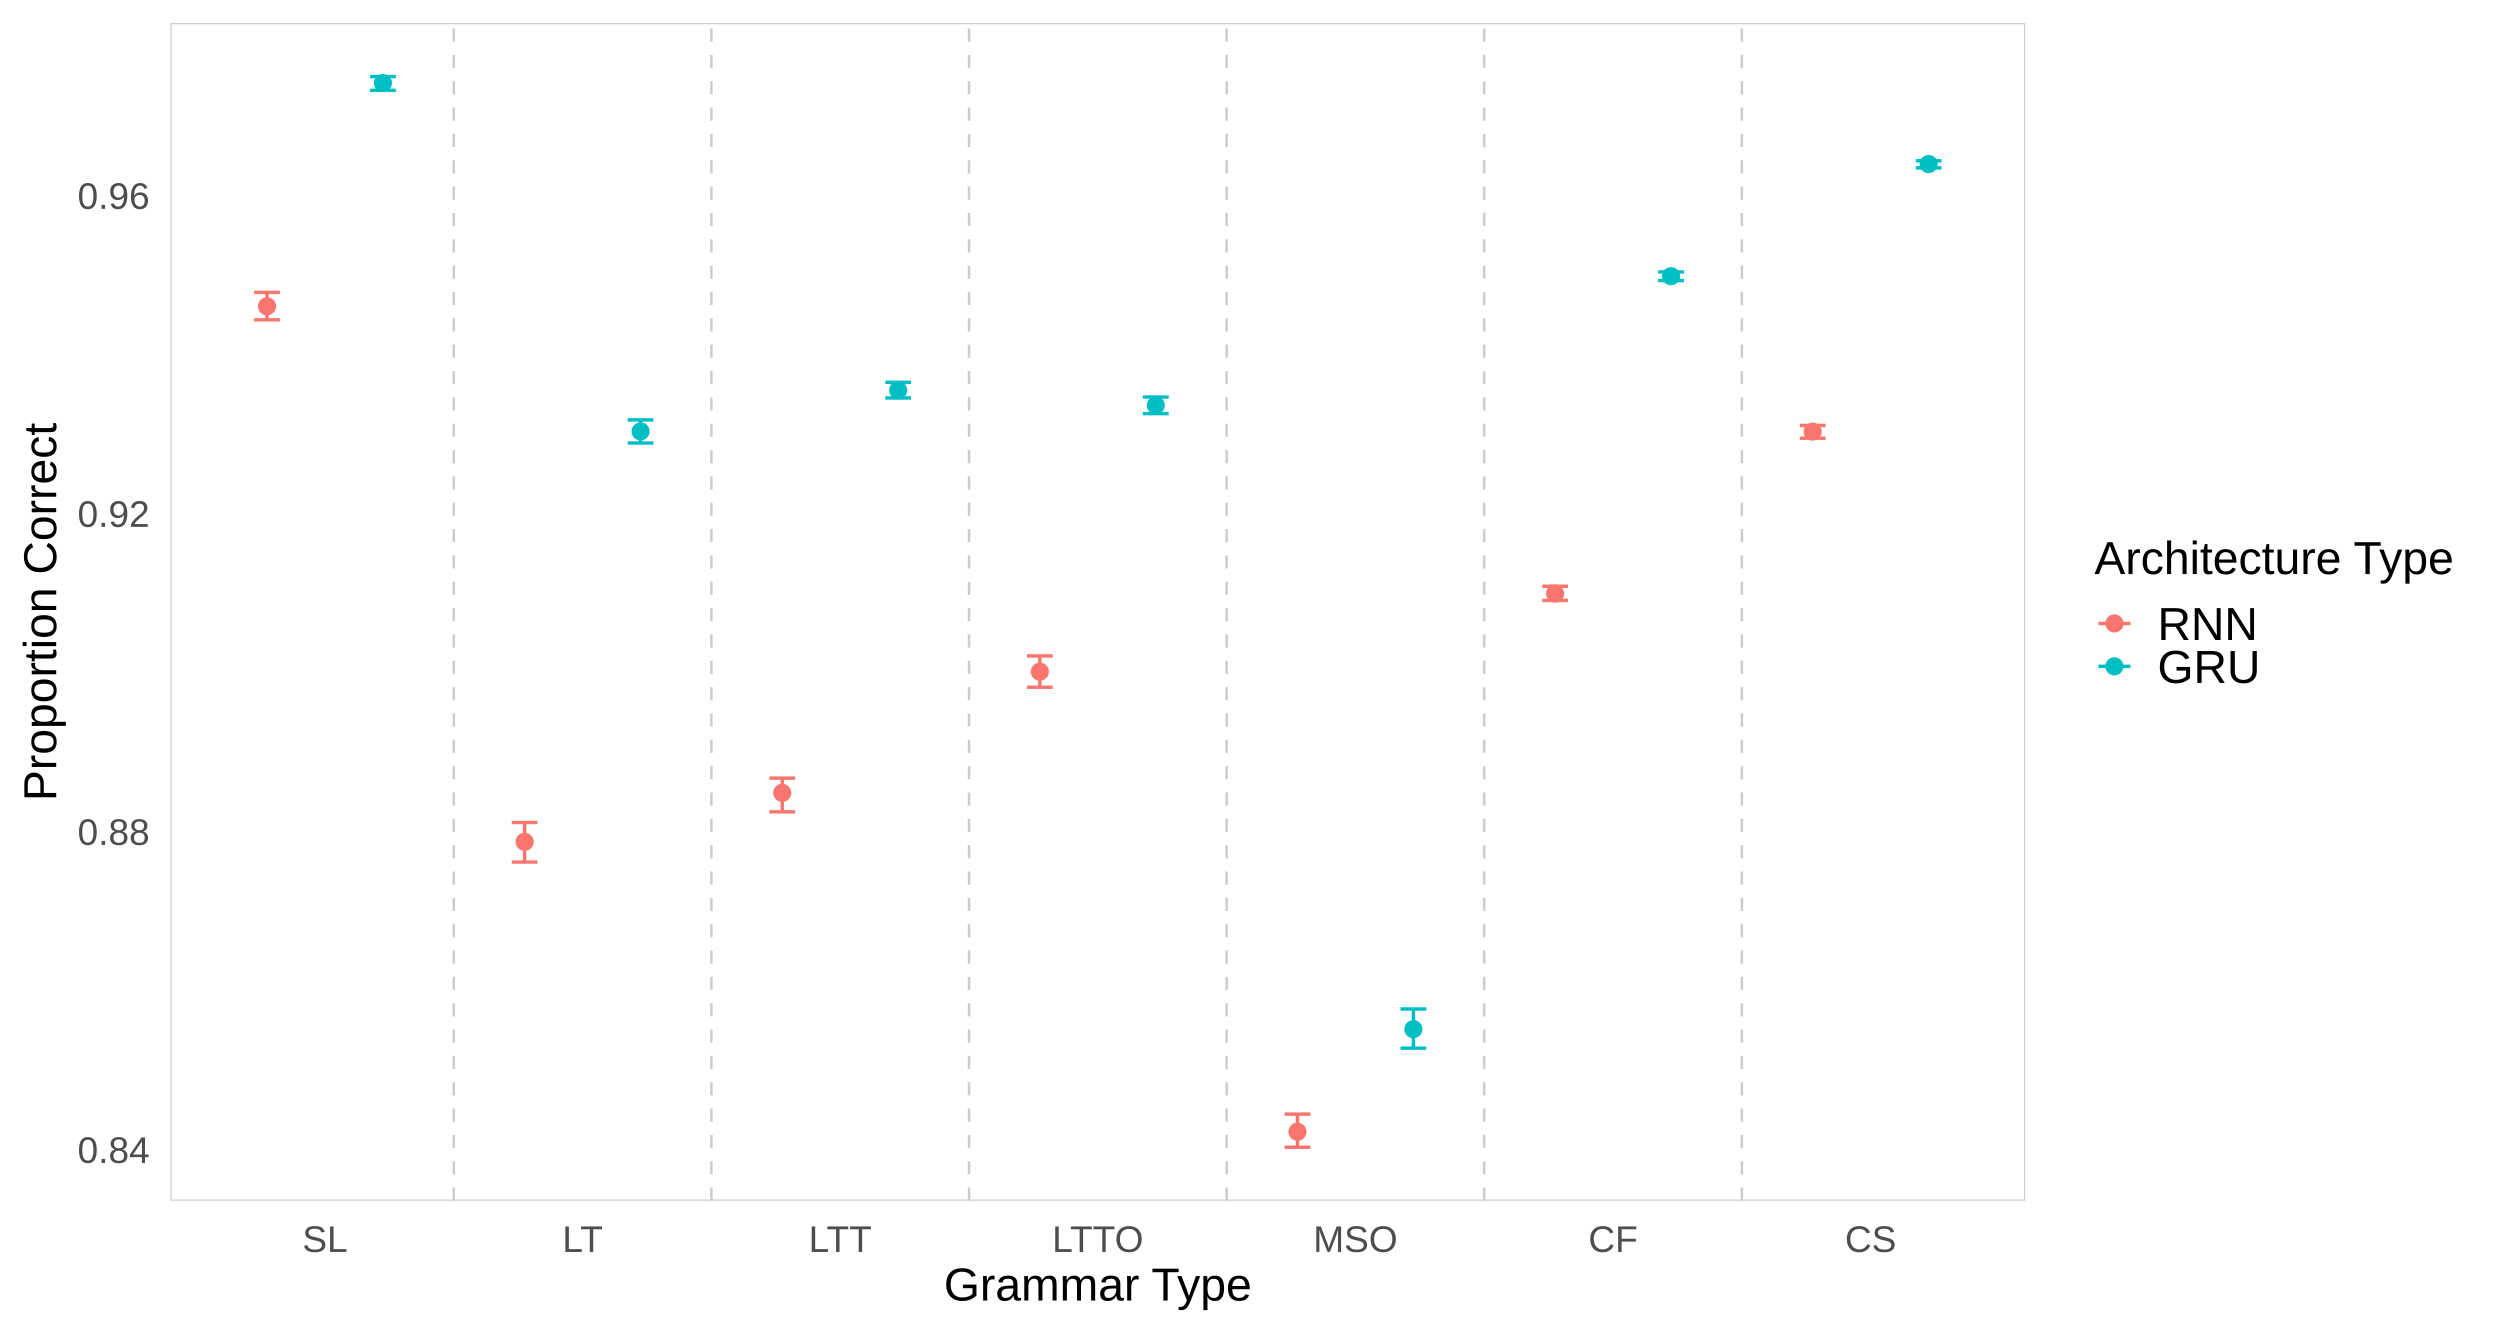
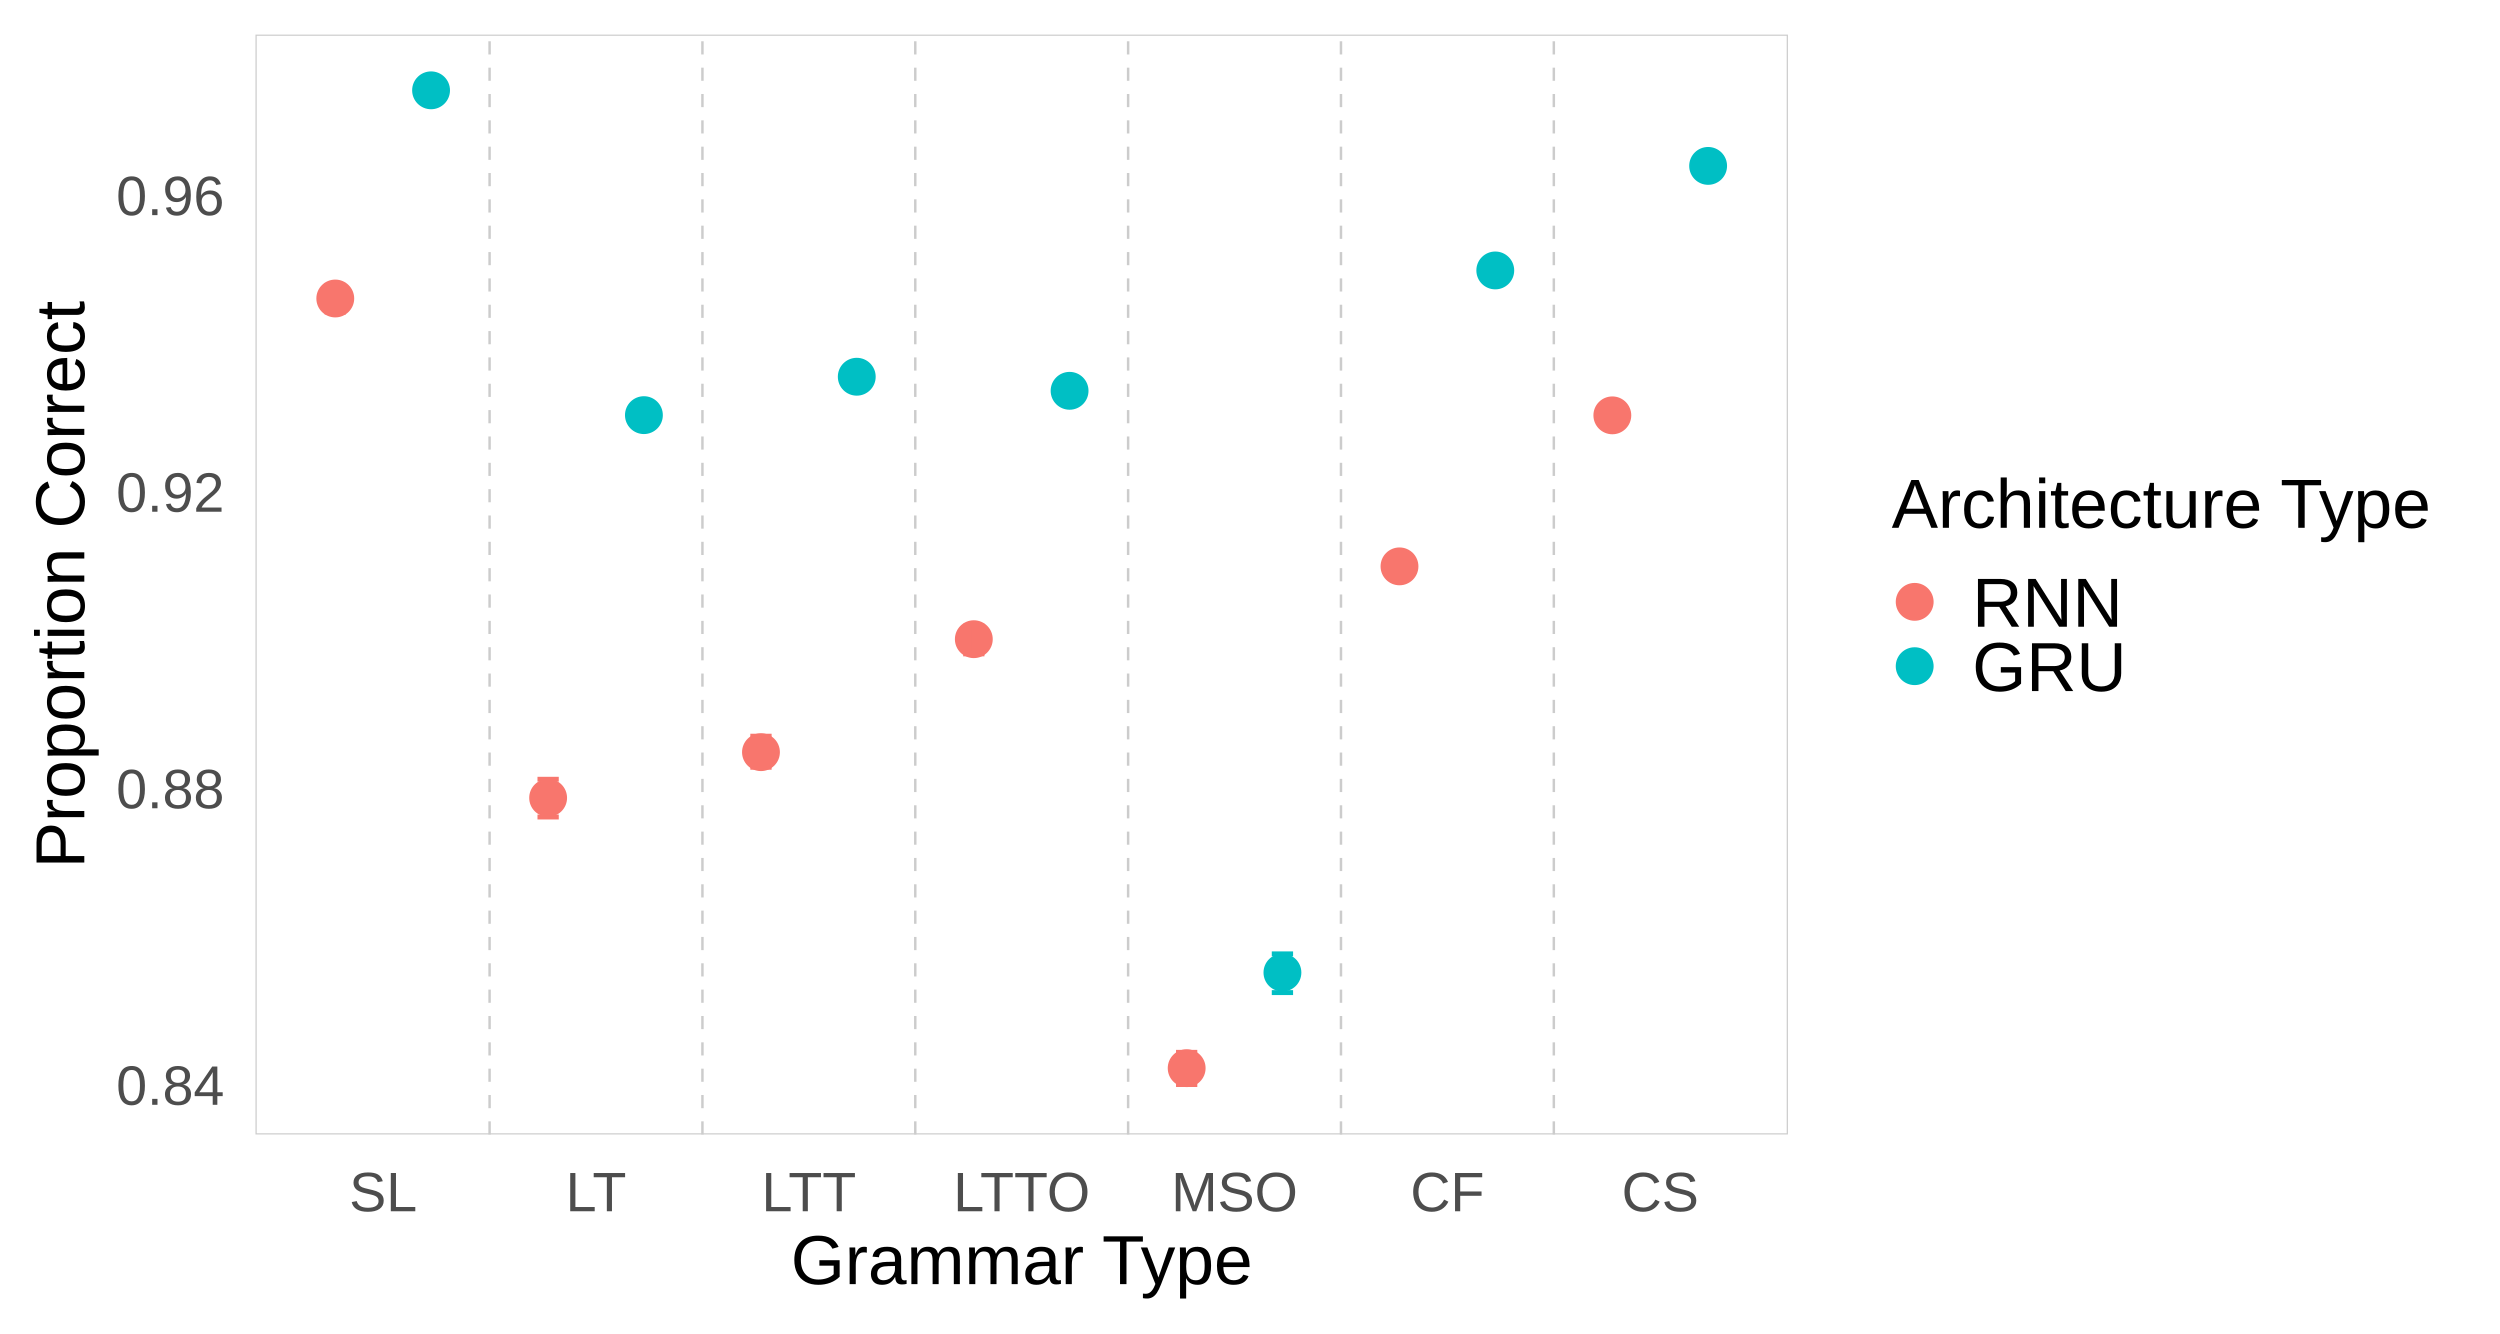
<svg xmlns="http://www.w3.org/2000/svg" width="1080.00pt" height="576.00pt" viewBox="0 0 1080.00 576.00">
  <g class="svglite">
    <defs>
      <style type="text/css">
    .svglite line, .svglite polyline, .svglite polygon, .svglite path, .svglite rect, .svglite circle {
      fill: none;
      stroke: #000000;
      stroke-linecap: round;
      stroke-linejoin: round;
      stroke-miterlimit: 10.00;
    }
    .svglite text {
      white-space: pre;
    }
    .svglite g.glyphgroup path {
      fill: inherit;
      stroke: none;
    }
  </style>
    </defs>
    <rect width="100%" height="100%" style="stroke: none; fill: none;" />
    <defs>
      <clipPath id="cpMC4wMHwxMDgwLjAwfDAuMDB8NTc2LjAw">
        <rect x="0.00" y="0.00" width="1080.00" height="576.00" />
      </clipPath>
    </defs>
    <g clip-path="url(#cpMC4wMHwxMDgwLjAwfDAuMDB8NTc2LjAw)">
</g>
    <defs>
-       <clipPath id="cpNzMuNjJ8ODc0LjkxfDkuOTZ8NTE4Ljcz">
-         <rect x="73.62" y="9.96" width="801.29" height="508.77" />
+       <clipPath id="cpMTEwLjM2fDc3Mi4zOXwxNC45NHw0OTAuMTE=">
+         <rect x="110.36" y="14.94" width="662.03" height="475.16" />
      </clipPath>
    </defs>
-     <g clip-path="url(#cpNzMuNjJ8ODc0LjkxfDkuOTZ8NTE4Ljcz)">
-       <circle cx="115.35" cy="132.32" r="3.56" style="stroke-width: 0.71; stroke: #F8766D; fill: #F8766D;" />
-       <circle cx="165.43" cy="35.87" r="3.56" style="stroke-width: 0.71; stroke: #00BFC4; fill: #00BFC4;" />
-       <circle cx="226.64" cy="363.67" r="3.56" style="stroke-width: 0.71; stroke: #F8766D; fill: #F8766D;" />
-       <circle cx="276.72" cy="186.36" r="3.56" style="stroke-width: 0.71; stroke: #00BFC4; fill: #00BFC4;" />
-       <circle cx="337.93" cy="342.51" r="3.56" style="stroke-width: 0.71; stroke: #F8766D; fill: #F8766D;" />
-       <circle cx="388.01" cy="168.57" r="3.56" style="stroke-width: 0.71; stroke: #00BFC4; fill: #00BFC4;" />
-       <circle cx="449.22" cy="290.16" r="3.56" style="stroke-width: 0.71; stroke: #F8766D; fill: #F8766D;" />
-       <circle cx="499.30" cy="175.09" r="3.56" style="stroke-width: 0.71; stroke: #00BFC4; fill: #00BFC4;" />
-       <circle cx="560.51" cy="488.90" r="3.56" style="stroke-width: 0.71; stroke: #F8766D; fill: #F8766D;" />
-       <circle cx="610.59" cy="444.61" r="3.56" style="stroke-width: 0.71; stroke: #00BFC4; fill: #00BFC4;" />
-       <circle cx="671.80" cy="256.42" r="3.56" style="stroke-width: 0.71; stroke: #F8766D; fill: #F8766D;" />
-       <circle cx="721.88" cy="119.32" r="3.56" style="stroke-width: 0.71; stroke: #00BFC4; fill: #00BFC4;" />
-       <circle cx="783.09" cy="186.46" r="3.56" style="stroke-width: 0.71; stroke: #F8766D; fill: #F8766D;" />
-       <circle cx="833.17" cy="70.89" r="3.56" style="stroke-width: 0.71; stroke: #00BFC4; fill: #00BFC4;" />
-       <polyline points="109.78,126.30 120.91,126.30 " style="stroke-width: 1.49; stroke: #F8766D; stroke-linecap: butt;" />
-       <polyline points="115.35,126.30 115.35,138.17 " style="stroke-width: 1.49; stroke: #F8766D; stroke-linecap: butt;" />
-       <polyline points="109.78,138.17 120.91,138.17 " style="stroke-width: 1.49; stroke: #F8766D; stroke-linecap: butt;" />
-       <polyline points="159.87,33.09 170.99,33.09 " style="stroke-width: 1.49; stroke: #00BFC4; stroke-linecap: butt;" />
-       <polyline points="165.43,33.09 165.43,39.02 " style="stroke-width: 1.49; stroke: #00BFC4; stroke-linecap: butt;" />
-       <polyline points="159.87,39.02 170.99,39.02 " style="stroke-width: 1.49; stroke: #00BFC4; stroke-linecap: butt;" />
-       <polyline points="221.07,355.32 232.20,355.32 " style="stroke-width: 1.49; stroke: #F8766D; stroke-linecap: butt;" />
-       <polyline points="226.64,355.32 226.64,372.40 " style="stroke-width: 1.49; stroke: #F8766D; stroke-linecap: butt;" />
-       <polyline points="221.07,372.40 232.20,372.40 " style="stroke-width: 1.49; stroke: #F8766D; stroke-linecap: butt;" />
-       <polyline points="271.16,181.38 282.28,181.38 " style="stroke-width: 1.49; stroke: #00BFC4; stroke-linecap: butt;" />
-       <polyline points="276.72,181.38 276.72,191.39 " style="stroke-width: 1.49; stroke: #00BFC4; stroke-linecap: butt;" />
-       <polyline points="271.16,191.39 282.28,191.39 " style="stroke-width: 1.49; stroke: #00BFC4; stroke-linecap: butt;" />
-       <polyline points="332.37,336.16 343.49,336.16 " style="stroke-width: 1.49; stroke: #F8766D; stroke-linecap: butt;" />
-       <polyline points="337.93,336.16 337.93,350.71 " style="stroke-width: 1.49; stroke: #F8766D; stroke-linecap: butt;" />
-       <polyline points="332.37,350.71 343.49,350.71 " style="stroke-width: 1.49; stroke: #F8766D; stroke-linecap: butt;" />
-       <polyline points="382.45,165.17 393.57,165.17 " style="stroke-width: 1.49; stroke: #00BFC4; stroke-linecap: butt;" />
-       <polyline points="388.01,165.17 388.01,171.90 " style="stroke-width: 1.49; stroke: #00BFC4; stroke-linecap: butt;" />
-       <polyline points="382.45,171.90 393.57,171.90 " style="stroke-width: 1.49; stroke: #00BFC4; stroke-linecap: butt;" />
-       <polyline points="443.66,283.37 454.78,283.37 " style="stroke-width: 1.49; stroke: #F8766D; stroke-linecap: butt;" />
-       <polyline points="449.22,283.37 449.22,296.88 " style="stroke-width: 1.49; stroke: #F8766D; stroke-linecap: butt;" />
-       <polyline points="443.66,296.88 454.78,296.88 " style="stroke-width: 1.49; stroke: #F8766D; stroke-linecap: butt;" />
-       <polyline points="493.74,171.52 504.87,171.52 " style="stroke-width: 1.49; stroke: #00BFC4; stroke-linecap: butt;" />
-       <polyline points="499.30,171.52 499.30,178.69 " style="stroke-width: 1.49; stroke: #00BFC4; stroke-linecap: butt;" />
-       <polyline points="493.74,178.69 504.87,178.69 " style="stroke-width: 1.49; stroke: #00BFC4; stroke-linecap: butt;" />
-       <polyline points="554.95,481.30 566.07,481.30 " style="stroke-width: 1.49; stroke: #F8766D; stroke-linecap: butt;" />
-       <polyline points="560.51,481.30 560.51,495.61 " style="stroke-width: 1.49; stroke: #F8766D; stroke-linecap: butt;" />
-       <polyline points="554.95,495.61 566.07,495.61 " style="stroke-width: 1.49; stroke: #F8766D; stroke-linecap: butt;" />
-       <polyline points="605.03,435.89 616.16,435.89 " style="stroke-width: 1.49; stroke: #00BFC4; stroke-linecap: butt;" />
-       <polyline points="610.59,435.89 610.59,452.81 " style="stroke-width: 1.49; stroke: #00BFC4; stroke-linecap: butt;" />
-       <polyline points="605.03,452.81 616.16,452.81 " style="stroke-width: 1.49; stroke: #00BFC4; stroke-linecap: butt;" />
-       <polyline points="666.24,253.27 677.37,253.27 " style="stroke-width: 1.49; stroke: #F8766D; stroke-linecap: butt;" />
-       <polyline points="671.80,253.27 671.80,259.40 " style="stroke-width: 1.49; stroke: #F8766D; stroke-linecap: butt;" />
-       <polyline points="666.24,259.40 677.37,259.40 " style="stroke-width: 1.49; stroke: #F8766D; stroke-linecap: butt;" />
-       <polyline points="716.32,117.47 727.45,117.47 " style="stroke-width: 1.49; stroke: #00BFC4; stroke-linecap: butt;" />
-       <polyline points="721.88,117.47 721.88,121.19 " style="stroke-width: 1.49; stroke: #00BFC4; stroke-linecap: butt;" />
-       <polyline points="716.32,121.19 727.45,121.19 " style="stroke-width: 1.49; stroke: #00BFC4; stroke-linecap: butt;" />
-       <polyline points="777.53,183.81 788.66,183.81 " style="stroke-width: 1.49; stroke: #F8766D; stroke-linecap: butt;" />
-       <polyline points="783.09,183.81 783.09,189.30 " style="stroke-width: 1.49; stroke: #F8766D; stroke-linecap: butt;" />
-       <polyline points="777.53,189.30 788.66,189.30 " style="stroke-width: 1.49; stroke: #F8766D; stroke-linecap: butt;" />
-       <polyline points="827.61,69.46 838.74,69.46 " style="stroke-width: 1.49; stroke: #00BFC4; stroke-linecap: butt;" />
-       <polyline points="833.17,69.46 833.17,72.51 " style="stroke-width: 1.49; stroke: #00BFC4; stroke-linecap: butt;" />
-       <polyline points="827.61,72.51 838.74,72.51 " style="stroke-width: 1.49; stroke: #00BFC4; stroke-linecap: butt;" />
-       <line x1="196.03" y1="518.73" x2="196.03" y2="9.96" style="stroke-width: 1.07; stroke: #CCCCCC; stroke-dasharray: 5.69,5.69; stroke-linecap: butt;" />
-       <line x1="307.32" y1="518.73" x2="307.32" y2="9.96" style="stroke-width: 1.07; stroke: #CCCCCC; stroke-dasharray: 5.69,5.69; stroke-linecap: butt;" />
-       <line x1="418.62" y1="518.73" x2="418.62" y2="9.96" style="stroke-width: 1.07; stroke: #CCCCCC; stroke-dasharray: 5.69,5.69; stroke-linecap: butt;" />
-       <line x1="529.91" y1="518.73" x2="529.91" y2="9.96" style="stroke-width: 1.07; stroke: #CCCCCC; stroke-dasharray: 5.69,5.69; stroke-linecap: butt;" />
-       <line x1="641.20" y1="518.73" x2="641.20" y2="9.96" style="stroke-width: 1.07; stroke: #CCCCCC; stroke-dasharray: 5.69,5.69; stroke-linecap: butt;" />
-       <line x1="752.49" y1="518.73" x2="752.49" y2="9.96" style="stroke-width: 1.07; stroke: #CCCCCC; stroke-dasharray: 5.69,5.69; stroke-linecap: butt;" />
-       <rect x="73.62" y="9.96" width="801.29" height="508.77" style="stroke-width: 1.07; stroke: #CCCCCC;" />
+     <g clip-path="url(#cpMTEwLjM2fDc3Mi4zOXwxNC45NHw0OTAuMTE=)">
+       <circle cx="144.84" cy="128.95" r="7.82" style="stroke-width: 0.71; stroke: #F8766D; fill: #F8766D;" />
+       <circle cx="186.22" cy="39.02" r="7.82" style="stroke-width: 0.71; stroke: #00BFC4; fill: #00BFC4;" />
+       <circle cx="236.79" cy="344.68" r="7.82" style="stroke-width: 0.71; stroke: #F8766D; fill: #F8766D;" />
+       <circle cx="278.17" cy="179.34" r="7.82" style="stroke-width: 0.71; stroke: #00BFC4; fill: #00BFC4;" />
+       <circle cx="328.74" cy="324.94" r="7.82" style="stroke-width: 0.71; stroke: #F8766D; fill: #F8766D;" />
+       <circle cx="370.12" cy="162.75" r="7.82" style="stroke-width: 0.71; stroke: #00BFC4; fill: #00BFC4;" />
+       <circle cx="420.69" cy="276.13" r="7.82" style="stroke-width: 0.71; stroke: #F8766D; fill: #F8766D;" />
+       <circle cx="462.06" cy="168.83" r="7.82" style="stroke-width: 0.71; stroke: #00BFC4; fill: #00BFC4;" />
+       <circle cx="512.64" cy="461.45" r="7.82" style="stroke-width: 0.71; stroke: #F8766D; fill: #F8766D;" />
+       <circle cx="554.01" cy="420.15" r="7.82" style="stroke-width: 0.71; stroke: #00BFC4; fill: #00BFC4;" />
+       <circle cx="604.58" cy="244.67" r="7.82" style="stroke-width: 0.71; stroke: #F8766D; fill: #F8766D;" />
+       <circle cx="645.96" cy="116.83" r="7.82" style="stroke-width: 0.71; stroke: #00BFC4; fill: #00BFC4;" />
+       <circle cx="696.53" cy="179.43" r="7.82" style="stroke-width: 0.71; stroke: #F8766D; fill: #F8766D;" />
+       <circle cx="737.91" cy="71.67" r="7.82" style="stroke-width: 0.71; stroke: #00BFC4; fill: #00BFC4;" />
+       <polyline points="140.24,123.29 149.44,123.29 " style="stroke-width: 2.13; stroke: #F8766D; stroke-linecap: butt;" />
+       <polyline points="144.84,123.29 144.84,134.79 " style="stroke-width: 2.13; stroke: #F8766D; stroke-linecap: butt;" />
+       <polyline points="140.24,134.79 149.44,134.79 " style="stroke-width: 2.13; stroke: #F8766D; stroke-linecap: butt;" />
+       <polyline points="181.62,36.54 190.82,36.54 " style="stroke-width: 2.13; stroke: #00BFC4; stroke-linecap: butt;" />
+       <polyline points="186.22,36.54 186.22,41.59 " style="stroke-width: 2.13; stroke: #00BFC4; stroke-linecap: butt;" />
+       <polyline points="181.62,41.59 190.82,41.59 " style="stroke-width: 2.13; stroke: #00BFC4; stroke-linecap: butt;" />
+       <polyline points="232.19,336.63 241.39,336.63 " style="stroke-width: 2.13; stroke: #F8766D; stroke-linecap: butt;" />
+       <polyline points="236.79,336.63 236.79,352.94 " style="stroke-width: 2.13; stroke: #F8766D; stroke-linecap: butt;" />
+       <polyline points="232.19,352.94 241.39,352.94 " style="stroke-width: 2.13; stroke: #F8766D; stroke-linecap: butt;" />
+       <polyline points="273.57,174.23 282.76,174.23 " style="stroke-width: 2.13; stroke: #00BFC4; stroke-linecap: butt;" />
+       <polyline points="278.17,174.23 278.17,183.69 " style="stroke-width: 2.13; stroke: #00BFC4; stroke-linecap: butt;" />
+       <polyline points="273.57,183.69 282.76,183.69 " style="stroke-width: 2.13; stroke: #00BFC4; stroke-linecap: butt;" />
+       <polyline points="324.14,318.03 333.34,318.03 " style="stroke-width: 2.13; stroke: #F8766D; stroke-linecap: butt;" />
+       <polyline points="328.74,318.03 328.74,331.45 " style="stroke-width: 2.13; stroke: #F8766D; stroke-linecap: butt;" />
+       <polyline points="324.14,331.45 333.34,331.45 " style="stroke-width: 2.13; stroke: #F8766D; stroke-linecap: butt;" />
+       <polyline points="365.52,159.49 374.71,159.49 " style="stroke-width: 2.13; stroke: #00BFC4; stroke-linecap: butt;" />
+       <polyline points="370.12,159.49 370.12,165.78 " style="stroke-width: 2.13; stroke: #00BFC4; stroke-linecap: butt;" />
+       <polyline points="365.52,165.78 374.71,165.78 " style="stroke-width: 2.13; stroke: #00BFC4; stroke-linecap: butt;" />
+       <polyline points="416.09,270.52 425.28,270.52 " style="stroke-width: 2.13; stroke: #F8766D; stroke-linecap: butt;" />
+       <polyline points="420.69,270.52 420.69,282.48 " style="stroke-width: 2.13; stroke: #F8766D; stroke-linecap: butt;" />
+       <polyline points="416.09,282.48 425.28,282.48 " style="stroke-width: 2.13; stroke: #F8766D; stroke-linecap: butt;" />
+       <polyline points="457.47,165.18 466.66,165.18 " style="stroke-width: 2.13; stroke: #00BFC4; stroke-linecap: butt;" />
+       <polyline points="462.06,165.18 462.06,172.00 " style="stroke-width: 2.13; stroke: #00BFC4; stroke-linecap: butt;" />
+       <polyline points="457.47,172.00 466.66,172.00 " style="stroke-width: 2.13; stroke: #00BFC4; stroke-linecap: butt;" />
+       <polyline points="508.04,454.61 517.23,454.61 " style="stroke-width: 2.13; stroke: #F8766D; stroke-linecap: butt;" />
+       <polyline points="512.64,454.61 512.64,468.51 " style="stroke-width: 2.13; stroke: #F8766D; stroke-linecap: butt;" />
+       <polyline points="508.04,468.51 517.23,468.51 " style="stroke-width: 2.13; stroke: #F8766D; stroke-linecap: butt;" />
+       <polyline points="549.41,412.07 558.61,412.07 " style="stroke-width: 2.13; stroke: #00BFC4; stroke-linecap: butt;" />
+       <polyline points="554.01,412.07 554.01,428.81 " style="stroke-width: 2.13; stroke: #00BFC4; stroke-linecap: butt;" />
+       <polyline points="549.41,428.81 558.61,428.81 " style="stroke-width: 2.13; stroke: #00BFC4; stroke-linecap: butt;" />
+       <polyline points="599.99,241.87 609.18,241.87 " style="stroke-width: 2.13; stroke: #F8766D; stroke-linecap: butt;" />
+       <polyline points="604.58,241.87 604.58,247.66 " style="stroke-width: 2.13; stroke: #F8766D; stroke-linecap: butt;" />
+       <polyline points="599.99,247.66 609.18,247.66 " style="stroke-width: 2.13; stroke: #F8766D; stroke-linecap: butt;" />
+       <polyline points="641.36,115.05 650.56,115.05 " style="stroke-width: 2.13; stroke: #00BFC4; stroke-linecap: butt;" />
+       <polyline points="645.96,115.05 645.96,118.51 " style="stroke-width: 2.13; stroke: #00BFC4; stroke-linecap: butt;" />
+       <polyline points="641.36,118.51 650.56,118.51 " style="stroke-width: 2.13; stroke: #00BFC4; stroke-linecap: butt;" />
+       <polyline points="691.93,176.94 701.13,176.94 " style="stroke-width: 2.13; stroke: #F8766D; stroke-linecap: butt;" />
+       <polyline points="696.53,176.94 696.53,181.85 " style="stroke-width: 2.13; stroke: #F8766D; stroke-linecap: butt;" />
+       <polyline points="691.93,181.85 701.13,181.85 " style="stroke-width: 2.13; stroke: #F8766D; stroke-linecap: butt;" />
+       <polyline points="733.31,70.30 742.51,70.30 " style="stroke-width: 2.13; stroke: #00BFC4; stroke-linecap: butt;" />
+       <polyline points="737.91,70.30 737.91,72.95 " style="stroke-width: 2.13; stroke: #00BFC4; stroke-linecap: butt;" />
+       <polyline points="733.31,72.95 742.51,72.95 " style="stroke-width: 2.13; stroke: #00BFC4; stroke-linecap: butt;" />
+       <line x1="211.50" y1="490.11" x2="211.50" y2="14.94" style="stroke-width: 1.07; stroke: #CCCCCC; stroke-dasharray: 5.69,5.69; stroke-linecap: butt;" />
+       <line x1="303.45" y1="490.11" x2="303.45" y2="14.94" style="stroke-width: 1.07; stroke: #CCCCCC; stroke-dasharray: 5.69,5.69; stroke-linecap: butt;" />
+       <line x1="395.40" y1="490.11" x2="395.40" y2="14.94" style="stroke-width: 1.07; stroke: #CCCCCC; stroke-dasharray: 5.69,5.69; stroke-linecap: butt;" />
+       <line x1="487.35" y1="490.11" x2="487.35" y2="14.94" style="stroke-width: 1.07; stroke: #CCCCCC; stroke-dasharray: 5.69,5.69; stroke-linecap: butt;" />
+       <line x1="579.30" y1="490.11" x2="579.30" y2="14.94" style="stroke-width: 1.07; stroke: #CCCCCC; stroke-dasharray: 5.69,5.69; stroke-linecap: butt;" />
+       <line x1="671.25" y1="490.11" x2="671.25" y2="14.94" style="stroke-width: 1.07; stroke: #CCCCCC; stroke-dasharray: 5.69,5.69; stroke-linecap: butt;" />
+       <rect x="110.36" y="14.94" width="662.03" height="475.16" style="stroke-width: 1.07; stroke: #CCCCCC;" />
    </g>
    <g clip-path="url(#cpMC4wMHwxMDgwLjAwfDAuMDB8NTc2LjAw)">
-       <text x="64.65" y="502.38" text-anchor="end" style="font-size: 16.00px;fill: #4D4D4D; font-family: &quot;Arial&quot;;" textLength="31.17px" lengthAdjust="spacingAndGlyphs">0.84</text>
-       <text x="64.65" y="365.00" text-anchor="end" style="font-size: 16.00px;fill: #4D4D4D; font-family: &quot;Arial&quot;;" textLength="31.17px" lengthAdjust="spacingAndGlyphs">0.88</text>
-       <text x="64.65" y="227.61" text-anchor="end" style="font-size: 16.00px;fill: #4D4D4D; font-family: &quot;Arial&quot;;" textLength="31.17px" lengthAdjust="spacingAndGlyphs">0.92</text>
-       <text x="64.65" y="90.23" text-anchor="end" style="font-size: 16.00px;fill: #4D4D4D; font-family: &quot;Arial&quot;;" textLength="31.17px" lengthAdjust="spacingAndGlyphs">0.96</text>
-       <text x="140.39" y="540.84" text-anchor="middle" style="font-size: 16.00px;fill: #4D4D4D; font-family: &quot;Arial&quot;;" textLength="19.58px" lengthAdjust="spacingAndGlyphs">SL</text>
-       <text x="251.68" y="540.84" text-anchor="middle" style="font-size: 16.00px;fill: #4D4D4D; font-family: &quot;Arial&quot;;" textLength="17.50px" lengthAdjust="spacingAndGlyphs">LT</text>
-       <text x="362.97" y="540.84" text-anchor="middle" style="font-size: 16.00px;fill: #4D4D4D; font-family: &quot;Arial&quot;;" textLength="27.28px" lengthAdjust="spacingAndGlyphs">LTT</text>
-       <text x="474.26" y="540.84" text-anchor="middle" style="font-size: 16.00px;fill: #4D4D4D; font-family: &quot;Arial&quot;;" textLength="39.45px" lengthAdjust="spacingAndGlyphs">LTTO</text>
-       <text x="585.55" y="540.84" text-anchor="middle" style="font-size: 16.00px;fill: #4D4D4D; font-family: &quot;Arial&quot;;" textLength="36.45px" lengthAdjust="spacingAndGlyphs">MSO</text>
-       <text x="696.84" y="540.84" text-anchor="middle" style="font-size: 16.00px;fill: #4D4D4D; font-family: &quot;Arial&quot;;" textLength="21.34px" lengthAdjust="spacingAndGlyphs">CF</text>
-       <text x="808.13" y="540.84" text-anchor="middle" style="font-size: 16.00px;fill: #4D4D4D; font-family: &quot;Arial&quot;;" textLength="22.23px" lengthAdjust="spacingAndGlyphs">CS</text>
-       <text x="474.26" y="561.83" text-anchor="middle" style="font-size: 20.00px; font-family: &quot;Arial&quot;;" textLength="133.00px" lengthAdjust="spacingAndGlyphs">Grammar Type</text>
-       <text transform="translate(24.28,264.35) rotate(-90)" text-anchor="middle" style="font-size: 20.00px; font-family: &quot;Arial&quot;;" textLength="163.41px" lengthAdjust="spacingAndGlyphs">Proportion Correct</text>
-       <text x="904.79" y="247.99" style="font-size: 20.00px; font-family: &quot;Arial&quot;;" textLength="155.28px" lengthAdjust="spacingAndGlyphs">Architecture Type</text>
-       <circle cx="913.43" cy="269.33" r="3.56" style="stroke-width: 0.71; stroke: #F8766D; fill: #F8766D;" />
-       <line x1="906.52" y1="269.33" x2="920.35" y2="269.33" style="stroke-width: 1.49; stroke: #F8766D; stroke-linecap: butt;" />
-       <circle cx="913.43" cy="287.86" r="3.56" style="stroke-width: 0.71; stroke: #00BFC4; fill: #00BFC4;" />
-       <line x1="906.52" y1="287.86" x2="920.35" y2="287.86" style="stroke-width: 1.49; stroke: #00BFC4; stroke-linecap: butt;" />
-       <text x="932.04" y="276.49" style="font-size: 20.00px; font-family: &quot;Arial&quot;;" textLength="43.31px" lengthAdjust="spacingAndGlyphs">RNN</text>
-       <text x="932.04" y="295.02" style="font-size: 20.00px; font-family: &quot;Arial&quot;;" textLength="44.44px" lengthAdjust="spacingAndGlyphs">GRU</text>
+       <text x="96.91" y="477.27" text-anchor="end" style="font-size: 24.00px;fill: #4D4D4D; font-family: &quot;Arial&quot;;" textLength="46.70px" lengthAdjust="spacingAndGlyphs">0.84</text>
+       <text x="96.91" y="349.17" text-anchor="end" style="font-size: 24.00px;fill: #4D4D4D; font-family: &quot;Arial&quot;;" textLength="46.70px" lengthAdjust="spacingAndGlyphs">0.88</text>
+       <text x="96.91" y="221.06" text-anchor="end" style="font-size: 24.00px;fill: #4D4D4D; font-family: &quot;Arial&quot;;" textLength="46.70px" lengthAdjust="spacingAndGlyphs">0.92</text>
+       <text x="96.91" y="92.95" text-anchor="end" style="font-size: 24.00px;fill: #4D4D4D; font-family: &quot;Arial&quot;;" textLength="46.70px" lengthAdjust="spacingAndGlyphs">0.96</text>
+       <text x="165.53" y="523.26" text-anchor="middle" style="font-size: 24.00px;fill: #4D4D4D; font-family: &quot;Arial&quot;;" textLength="29.36px" lengthAdjust="spacingAndGlyphs">SL</text>
+       <text x="257.48" y="523.26" text-anchor="middle" style="font-size: 24.00px;fill: #4D4D4D; font-family: &quot;Arial&quot;;" textLength="26.22px" lengthAdjust="spacingAndGlyphs">LT</text>
+       <text x="349.43" y="523.26" text-anchor="middle" style="font-size: 24.00px;fill: #4D4D4D; font-family: &quot;Arial&quot;;" textLength="40.88px" lengthAdjust="spacingAndGlyphs">LTT</text>
+       <text x="441.38" y="523.26" text-anchor="middle" style="font-size: 24.00px;fill: #4D4D4D; font-family: &quot;Arial&quot;;" textLength="59.11px" lengthAdjust="spacingAndGlyphs">LTTO</text>
+       <text x="533.32" y="523.26" text-anchor="middle" style="font-size: 24.00px;fill: #4D4D4D; font-family: &quot;Arial&quot;;" textLength="54.69px" lengthAdjust="spacingAndGlyphs">MSO</text>
+       <text x="625.27" y="523.26" text-anchor="middle" style="font-size: 24.00px;fill: #4D4D4D; font-family: &quot;Arial&quot;;" textLength="31.98px" lengthAdjust="spacingAndGlyphs">CF</text>
+       <text x="717.22" y="523.26" text-anchor="middle" style="font-size: 24.00px;fill: #4D4D4D; font-family: &quot;Arial&quot;;" textLength="33.34px" lengthAdjust="spacingAndGlyphs">CS</text>
+       <text x="441.38" y="554.74" text-anchor="middle" style="font-size: 30.00px; font-family: &quot;Arial&quot;;" textLength="199.47px" lengthAdjust="spacingAndGlyphs">Grammar Type</text>
+       <text transform="translate(36.42,252.53) rotate(-90)" text-anchor="middle" style="font-size: 30.00px; font-family: &quot;Arial&quot;;" textLength="245.09px" lengthAdjust="spacingAndGlyphs">Proportion Correct</text>
+       <text x="817.22" y="228.00" style="font-size: 30.00px; font-family: &quot;Arial&quot;;" textLength="232.89px" lengthAdjust="spacingAndGlyphs">Architecture Type</text>
+       <circle cx="827.14" cy="260.00" r="7.82" style="stroke-width: 0.71; stroke: #F8766D; fill: #F8766D;" />
+       <line x1="819.21" y1="260.00" x2="835.08" y2="260.00" style="stroke-width: 2.13; stroke: #F8766D; stroke-linecap: butt;" />
+       <circle cx="827.14" cy="287.79" r="7.82" style="stroke-width: 0.71; stroke: #00BFC4; fill: #00BFC4;" />
+       <line x1="819.21" y1="287.79" x2="835.08" y2="287.79" style="stroke-width: 2.13; stroke: #00BFC4; stroke-linecap: butt;" />
+       <text x="852.01" y="270.74" style="font-size: 30.00px; font-family: &quot;Arial&quot;;" textLength="65.02px" lengthAdjust="spacingAndGlyphs">RNN</text>
+       <text x="852.01" y="298.53" style="font-size: 30.00px; font-family: &quot;Arial&quot;;" textLength="66.67px" lengthAdjust="spacingAndGlyphs">GRU</text>
    </g>
  </g>
</svg>
